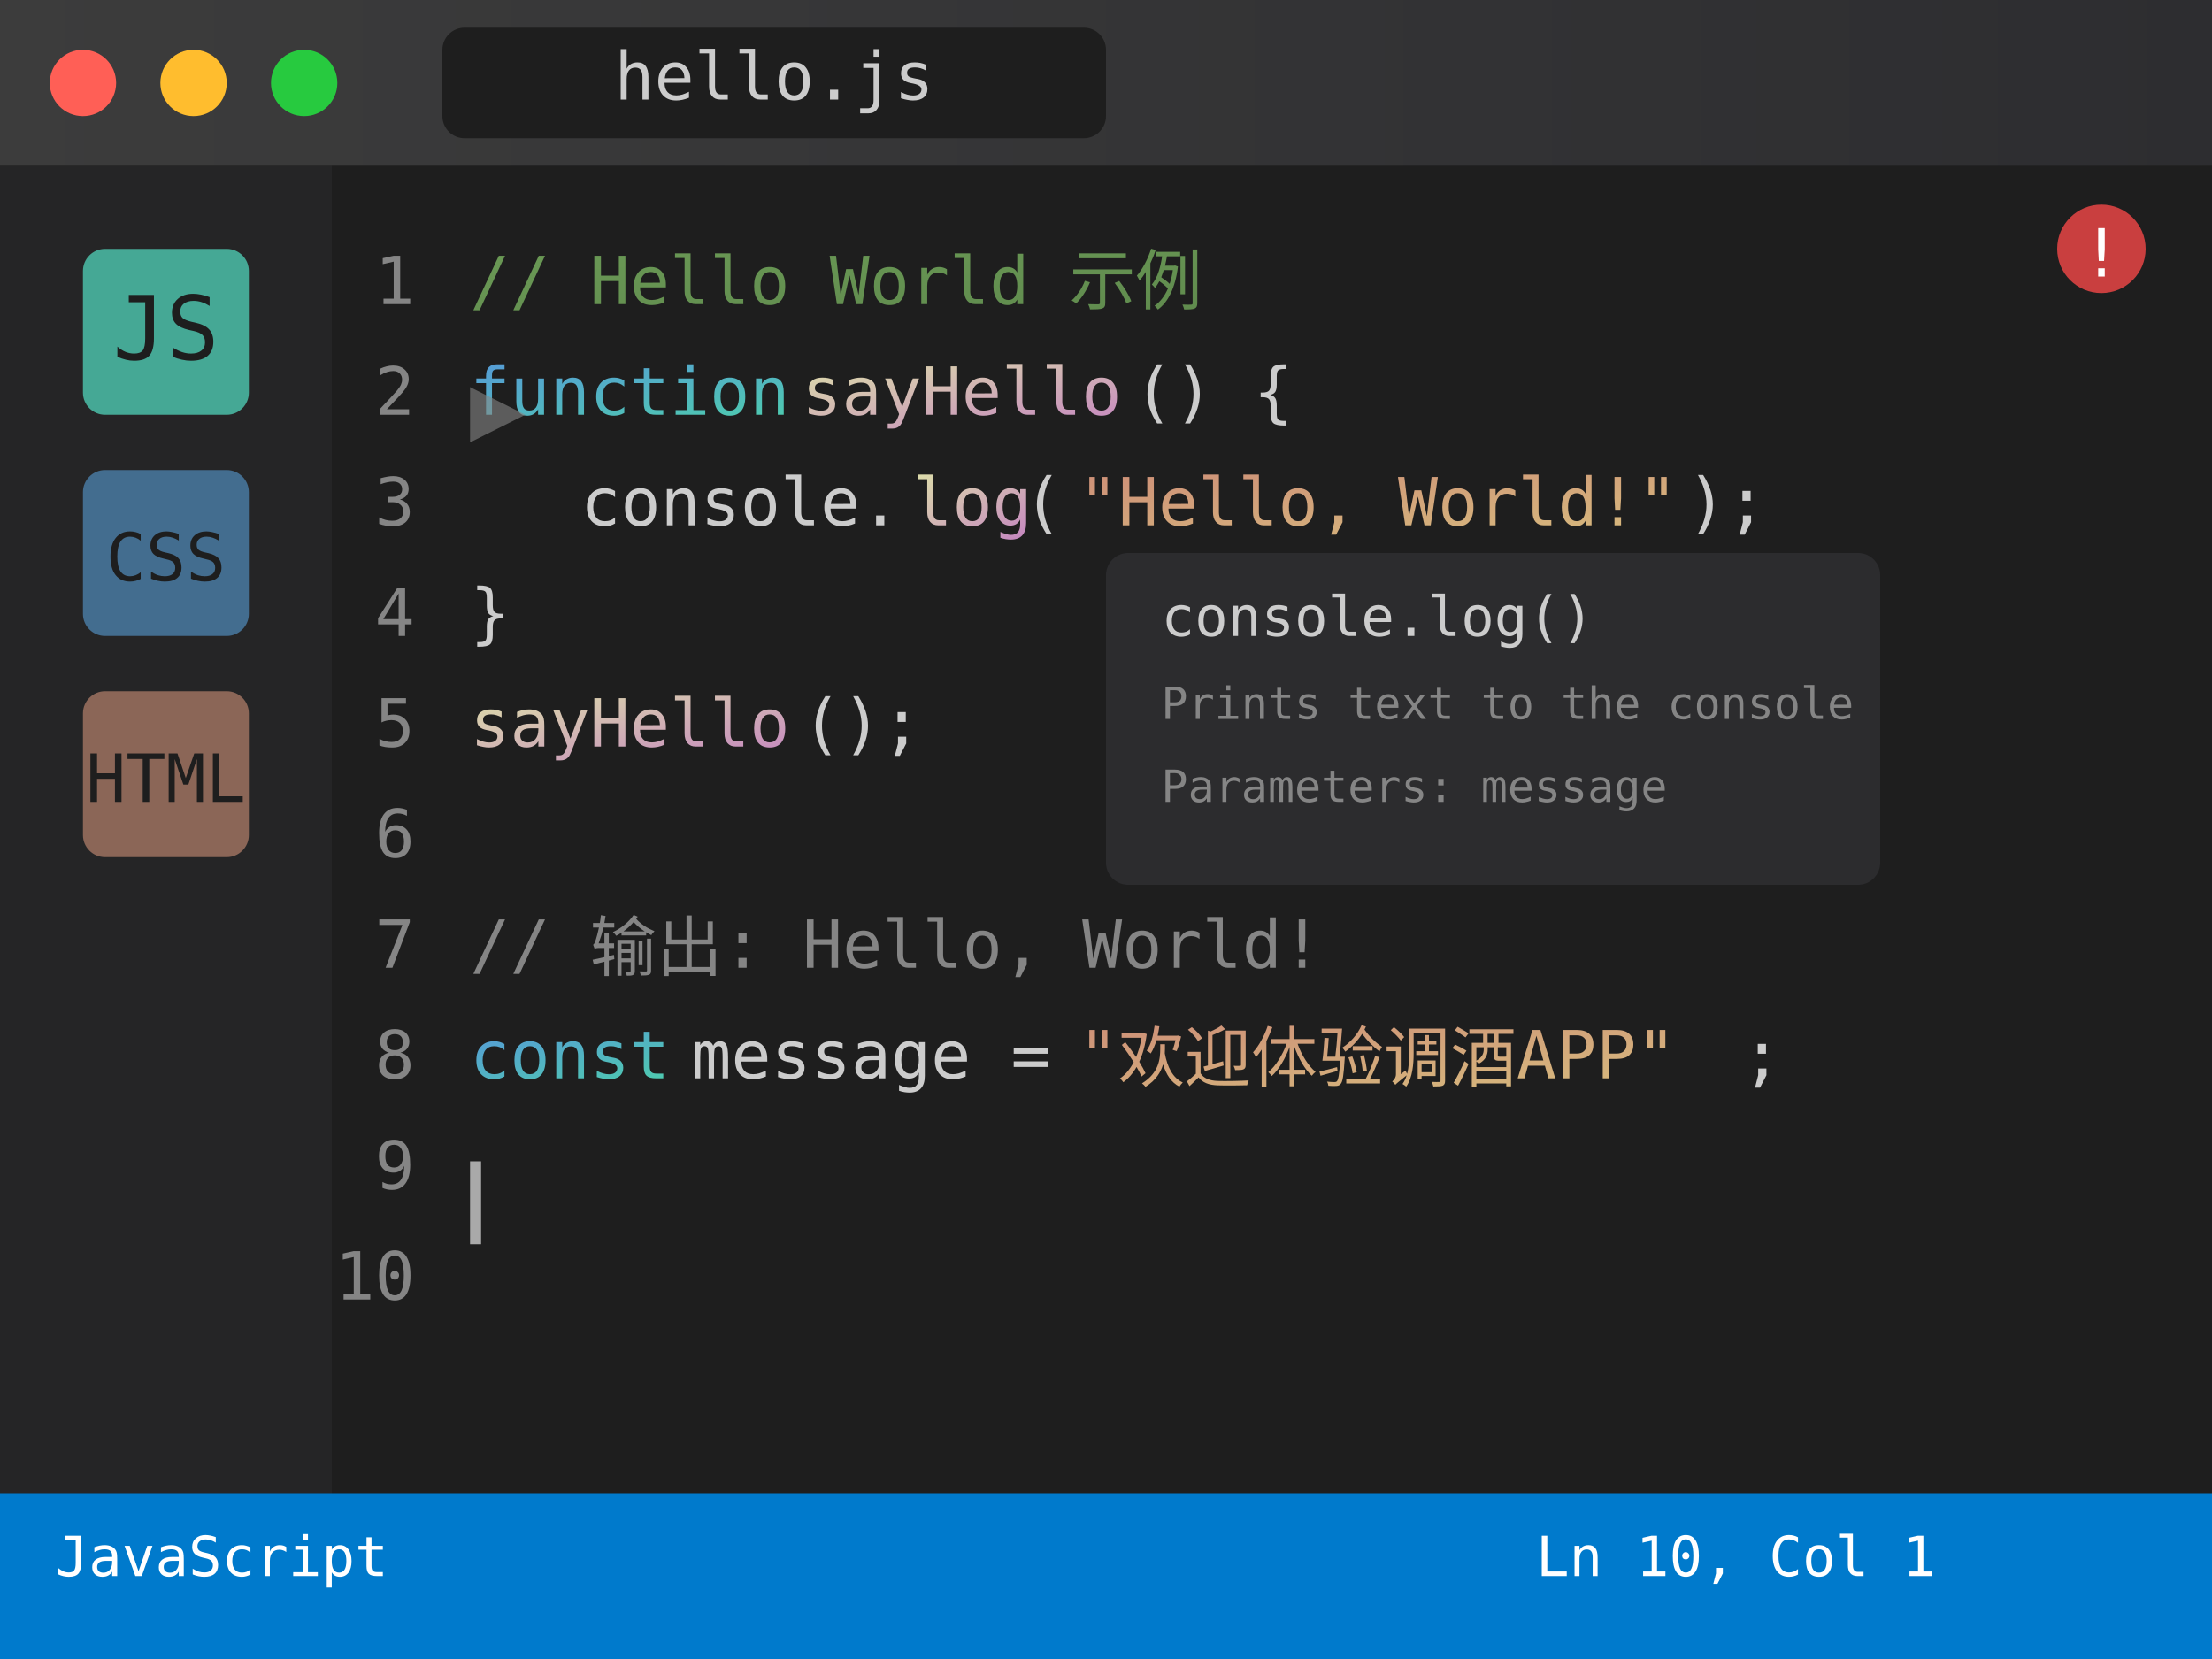
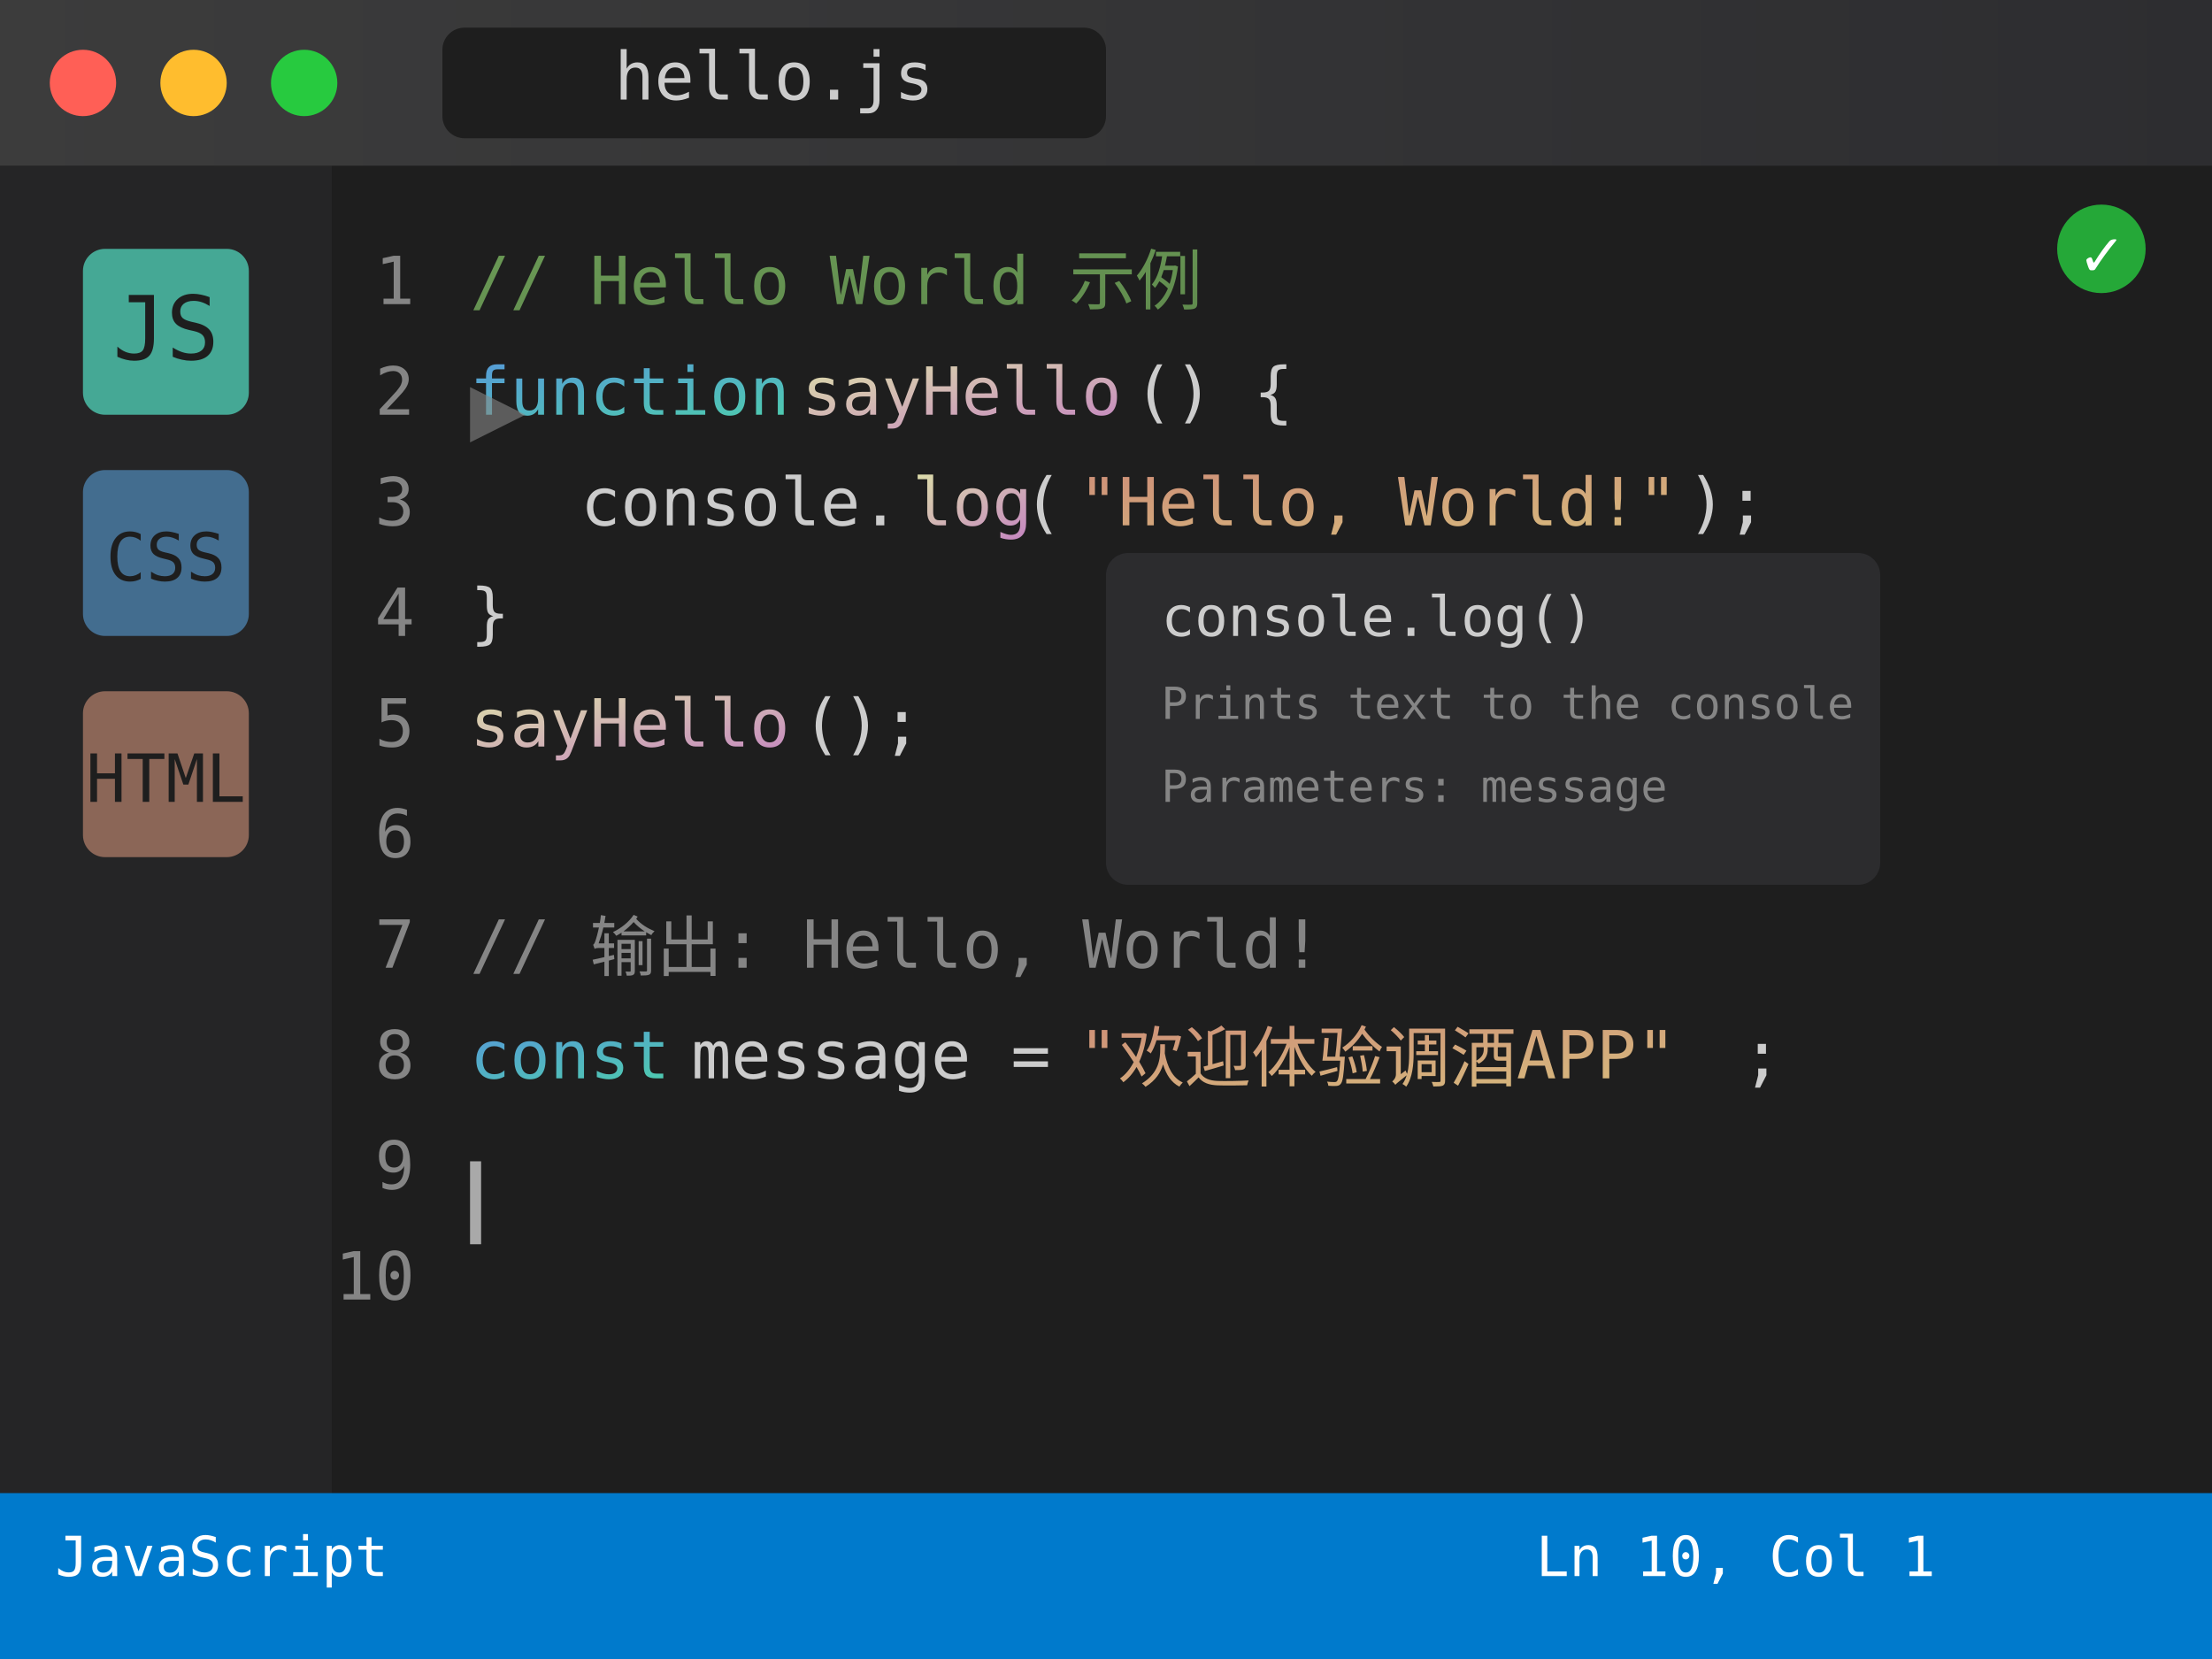
<svg xmlns="http://www.w3.org/2000/svg" width="400" height="300" viewBox="0 0 400 300">
  <defs>
    <linearGradient id="editorBg" x1="0%" y1="0%" x2="100%" y2="100%">
      <stop offset="0%" style="stop-color:#1e1e1e;stop-opacity:1" />
      <stop offset="100%" style="stop-color:#252526;stop-opacity:1" />
    </linearGradient>
    <linearGradient id="titleBarGradient" x1="0%" y1="0%" x2="100%" y2="0%">
      <stop offset="0%" style="stop-color:#3c3c3c;stop-opacity:1" />
      <stop offset="100%" style="stop-color:#2d2d30;stop-opacity:1" />
    </linearGradient>
    <linearGradient id="keywordGradient" x1="0%" y1="0%" x2="100%" y2="100%">
      <stop offset="0%" style="stop-color:#569cd6;stop-opacity:1" />
      <stop offset="100%" style="stop-color:#4ec9b0;stop-opacity:1" />
    </linearGradient>
    <linearGradient id="stringGradient" x1="0%" y1="0%" x2="100%" y2="100%">
      <stop offset="0%" style="stop-color:#ce9178;stop-opacity:1" />
      <stop offset="100%" style="stop-color:#d7ba7d;stop-opacity:1" />
    </linearGradient>
    <linearGradient id="commentGradient" x1="0%" y1="0%" x2="100%" y2="100%">
      <stop offset="0%" style="stop-color:#6a9955;stop-opacity:1" />
      <stop offset="100%" style="stop-color:#608b4e;stop-opacity:1" />
    </linearGradient>
    <linearGradient id="functionGradient" x1="0%" y1="0%" x2="100%" y2="100%">
      <stop offset="0%" style="stop-color:#dcdcaa;stop-opacity:1" />
      <stop offset="100%" style="stop-color:#c586c0;stop-opacity:1" />
    </linearGradient>
  </defs>
  <rect width="400" height="300" fill="url(#editorBg)" rx="8" />
  <rect x="0" y="0" width="400" height="30" fill="url(#titleBarGradient)" rx="8 8 0 0" />
  <circle cx="15" cy="15" r="6" fill="#ff5f56" />
  <circle cx="35" cy="15" r="6" fill="#ffbd2e" />
  <circle cx="55" cy="15" r="6" fill="#27ca3f" />
  <rect x="80" y="5" width="120" height="20" fill="#1e1e1e" rx="4" />
  <text x="140" y="18" font-family="monospace" font-size="12" fill="#cccccc" text-anchor="middle">hello.js</text>
  <rect x="0" y="30" width="60" height="270" fill="#252526" />
  <rect x="15" y="45" width="30" height="30" fill="#4ec9b0" opacity="0.8" rx="4" />
  <text x="30" y="65" font-family="monospace" font-size="16" fill="#1e1e1e" text-anchor="middle">JS</text>
  <rect x="15" y="85" width="30" height="30" fill="#569cd6" opacity="0.6" rx="4" />
  <text x="30" y="105" font-family="monospace" font-size="12" fill="#1e1e1e" text-anchor="middle">CSS</text>
  <rect x="15" y="125" width="30" height="30" fill="#ce9178" opacity="0.6" rx="4" />
  <text x="30" y="145" font-family="monospace" font-size="12" fill="#1e1e1e" text-anchor="middle">HTML</text>
  <rect x="60" y="30" width="340" height="270" fill="#1e1e1e" />
  <text x="75" y="55" font-family="monospace" font-size="12" fill="#858585" text-anchor="end">1</text>
  <text x="75" y="75" font-family="monospace" font-size="12" fill="#858585" text-anchor="end">2</text>
  <text x="75" y="95" font-family="monospace" font-size="12" fill="#858585" text-anchor="end">3</text>
  <text x="75" y="115" font-family="monospace" font-size="12" fill="#858585" text-anchor="end">4</text>
  <text x="75" y="135" font-family="monospace" font-size="12" fill="#858585" text-anchor="end">5</text>
  <text x="75" y="155" font-family="monospace" font-size="12" fill="#858585" text-anchor="end">6</text>
  <text x="75" y="175" font-family="monospace" font-size="12" fill="#858585" text-anchor="end">7</text>
  <text x="75" y="195" font-family="monospace" font-size="12" fill="#858585" text-anchor="end">8</text>
  <text x="75" y="215" font-family="monospace" font-size="12" fill="#858585" text-anchor="end">9</text>
  <text x="75" y="235" font-family="monospace" font-size="12" fill="#858585" text-anchor="end">10</text>
  <text x="85" y="55" font-family="monospace" font-size="12" fill="url(#commentGradient)">// Hello World 示例</text>
  <text x="85" y="75" font-family="monospace" font-size="12" fill="url(#keywordGradient)">function</text>
  <text x="145" y="75" font-family="monospace" font-size="12" fill="url(#functionGradient)">sayHello</text>
  <text x="205" y="75" font-family="monospace" font-size="12" fill="#cccccc">() {</text>
  <text x="105" y="95" font-family="monospace" font-size="12" fill="#cccccc">console.</text>
  <text x="165" y="95" font-family="monospace" font-size="12" fill="url(#functionGradient)">log</text>
  <text x="185" y="95" font-family="monospace" font-size="12" fill="#cccccc">(</text>
  <text x="195" y="95" font-family="monospace" font-size="12" fill="url(#stringGradient)">"Hello, World!"</text>
  <text x="305" y="95" font-family="monospace" font-size="12" fill="#cccccc">);</text>
  <text x="85" y="115" font-family="monospace" font-size="12" fill="#cccccc">}</text>
  <text x="85" y="135" font-family="monospace" font-size="12" fill="url(#functionGradient)">sayHello</text>
  <text x="145" y="135" font-family="monospace" font-size="12" fill="#cccccc">();</text>
  <text x="85" y="175" font-family="monospace" font-size="12" fill="#858585">// 输出: Hello, World!</text>
  <text x="85" y="195" font-family="monospace" font-size="12" fill="url(#keywordGradient)">const</text>
  <text x="125" y="195" font-family="monospace" font-size="12" fill="#cccccc">message = </text>
  <text x="195" y="195" font-family="monospace" font-size="12" fill="url(#stringGradient)">"欢迎体验调酒APP"</text>
  <text x="315" y="195" font-family="monospace" font-size="12" fill="#cccccc">;</text>
  <rect x="85" y="210" width="2" height="15" fill="#cccccc" opacity="0.8">
    <animate attributeName="opacity" values="0.8;0;0.8" dur="1s" repeatCount="indefinite" />
  </rect>
  <rect x="0" y="270" width="400" height="30" fill="#007acc" />
  <text x="10" y="285" font-family="monospace" font-size="10" fill="#ffffff">JavaScript</text>
  <text x="350" y="285" font-family="monospace" font-size="10" fill="#ffffff" text-anchor="end">Ln 10, Col 1</text>
  <polygon points="85,70 95,75 85,80" fill="#858585" opacity="0.6" />
-   <circle cx="380" cy="45" r="8" fill="#f44747" opacity="0.8" />
-   <text x="380" y="50" font-family="monospace" font-size="12" fill="#ffffff" text-anchor="middle">!</text>
+   <circle cx="380" cy="45" r="8" fill="#27ca3f" opacity="0.8" />
+   <text x="380" y="50" font-family="monospace" font-size="12" fill="#ffffff" text-anchor="middle">✓</text>
  <rect x="200" y="100" width="140" height="60" fill="#2d2d30" rx="4" opacity="0.9" />
  <text x="210" y="115" font-family="monospace" font-size="10" fill="#cccccc">console.log()</text>
  <text x="210" y="130" font-family="monospace" font-size="8" fill="#858585">Prints text to the console</text>
  <text x="210" y="145" font-family="monospace" font-size="8" fill="#858585">Parameters: message</text>
</svg>
